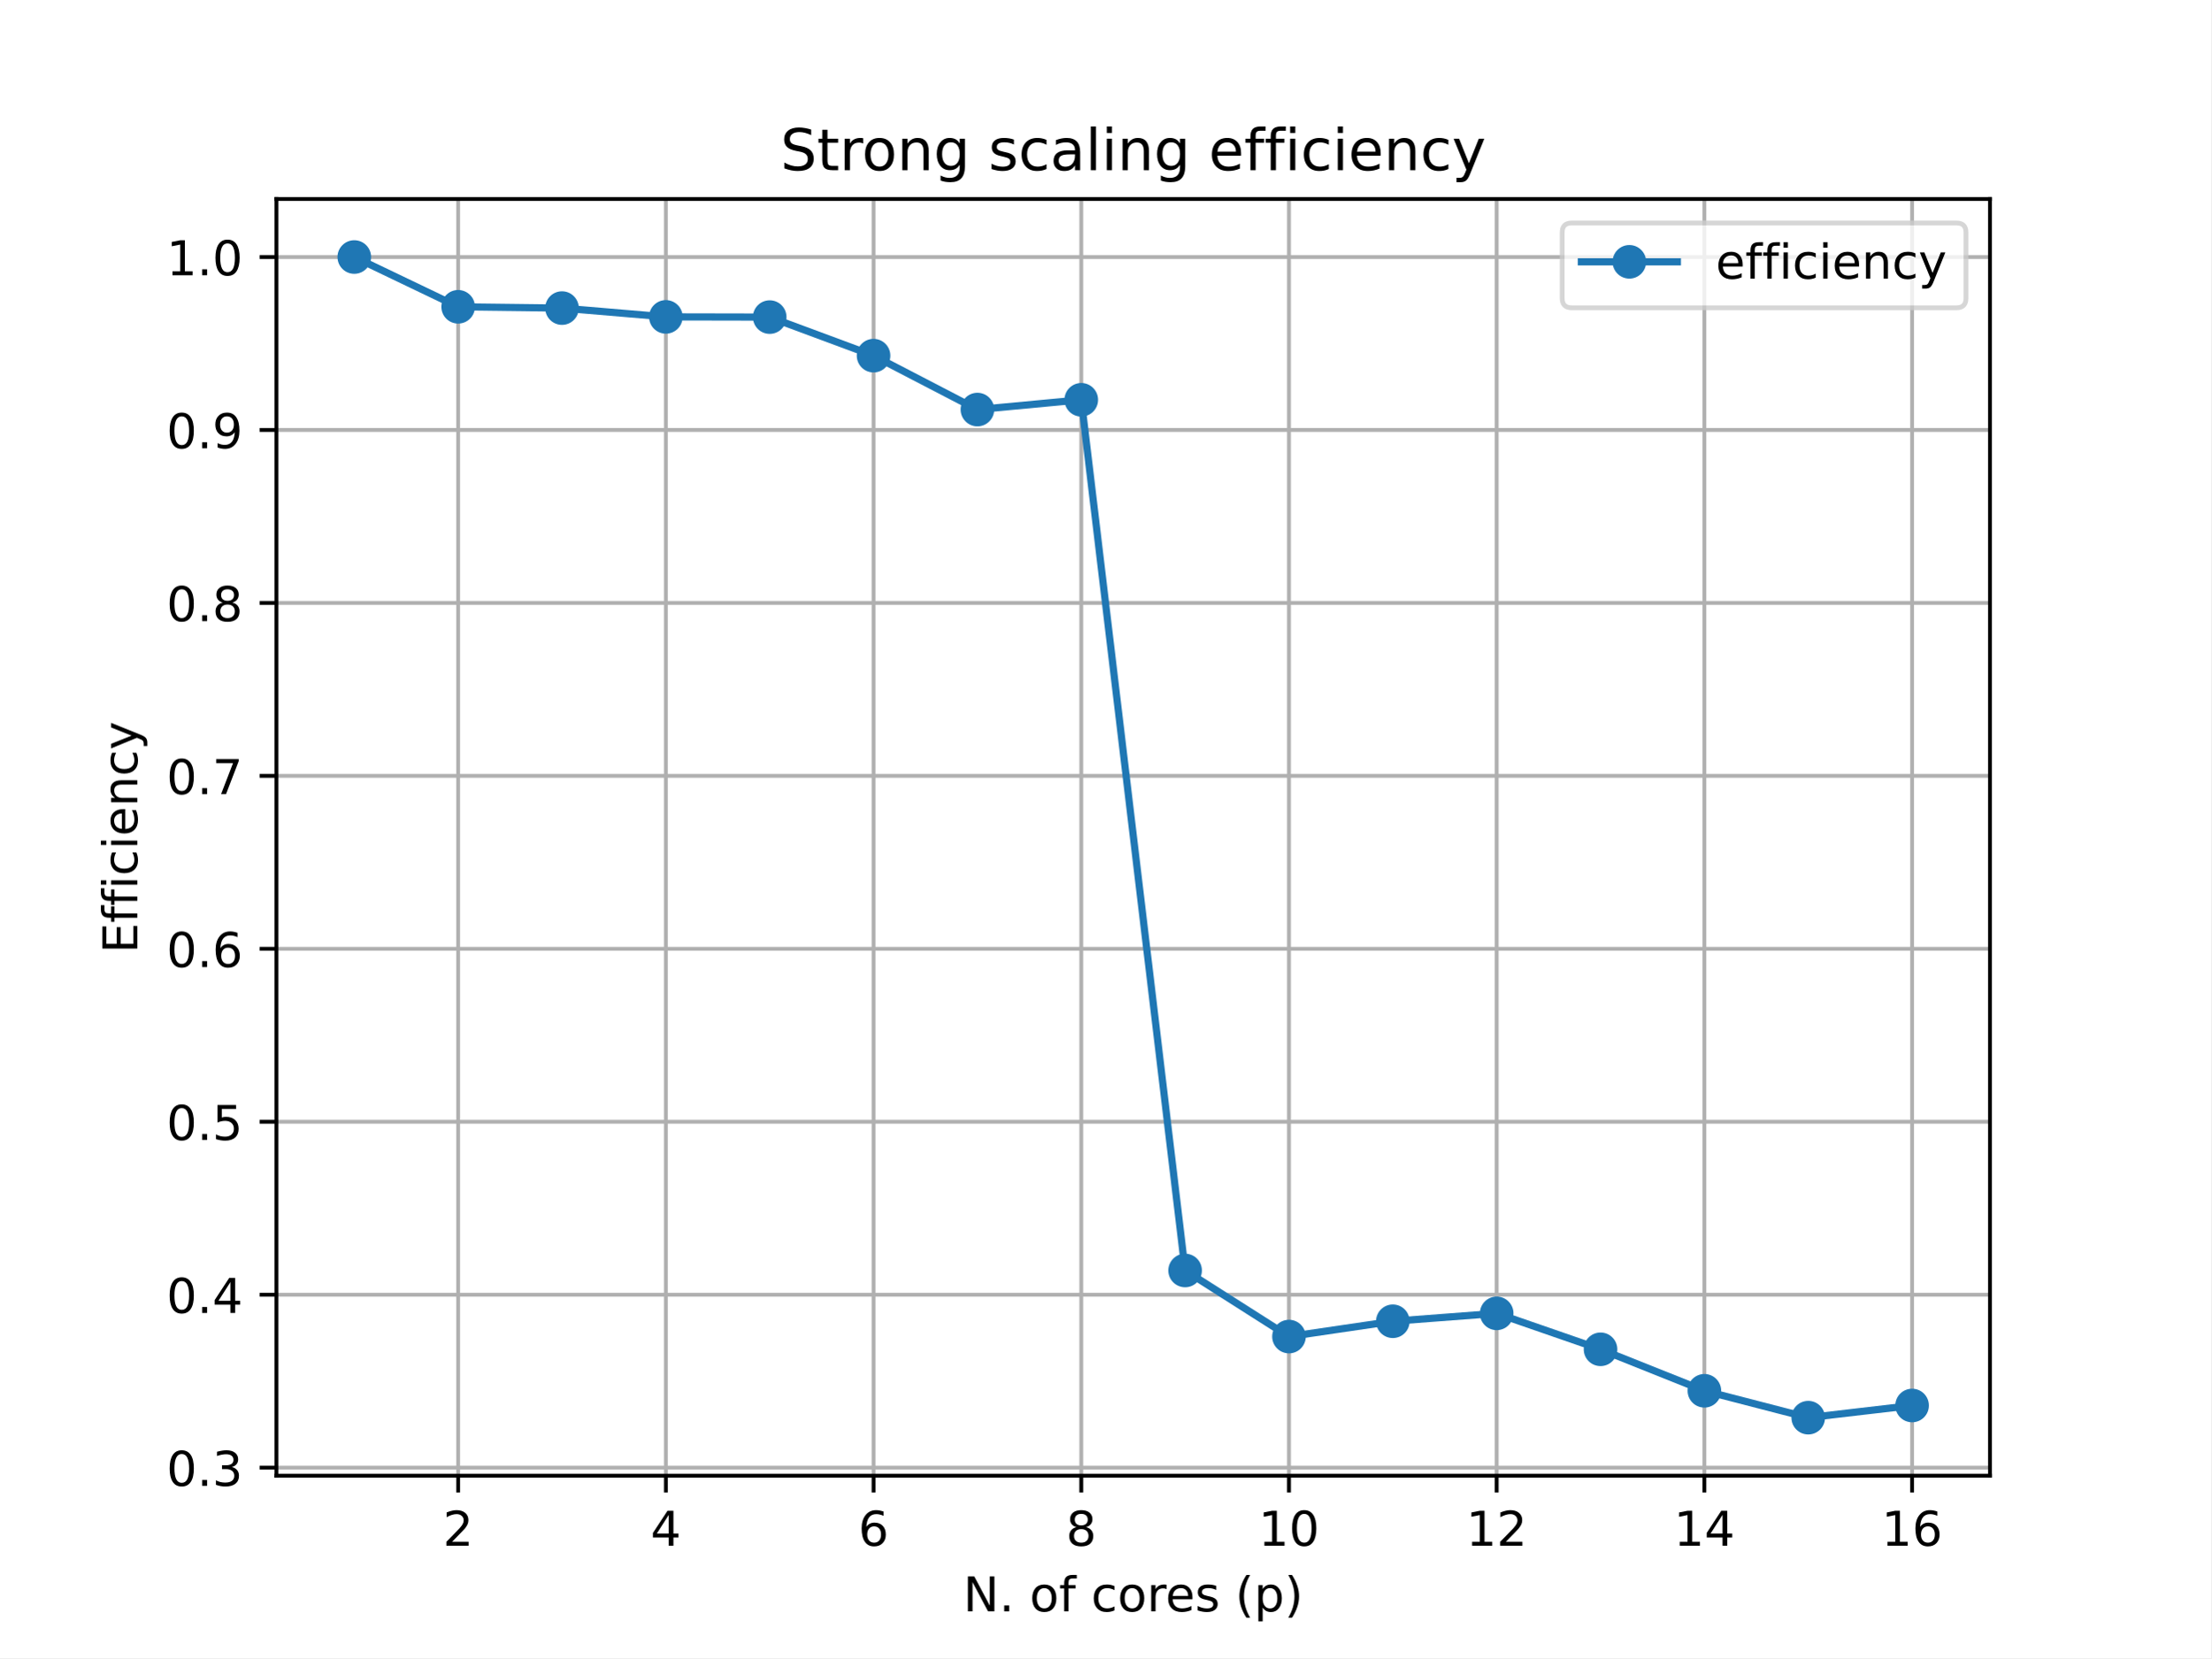
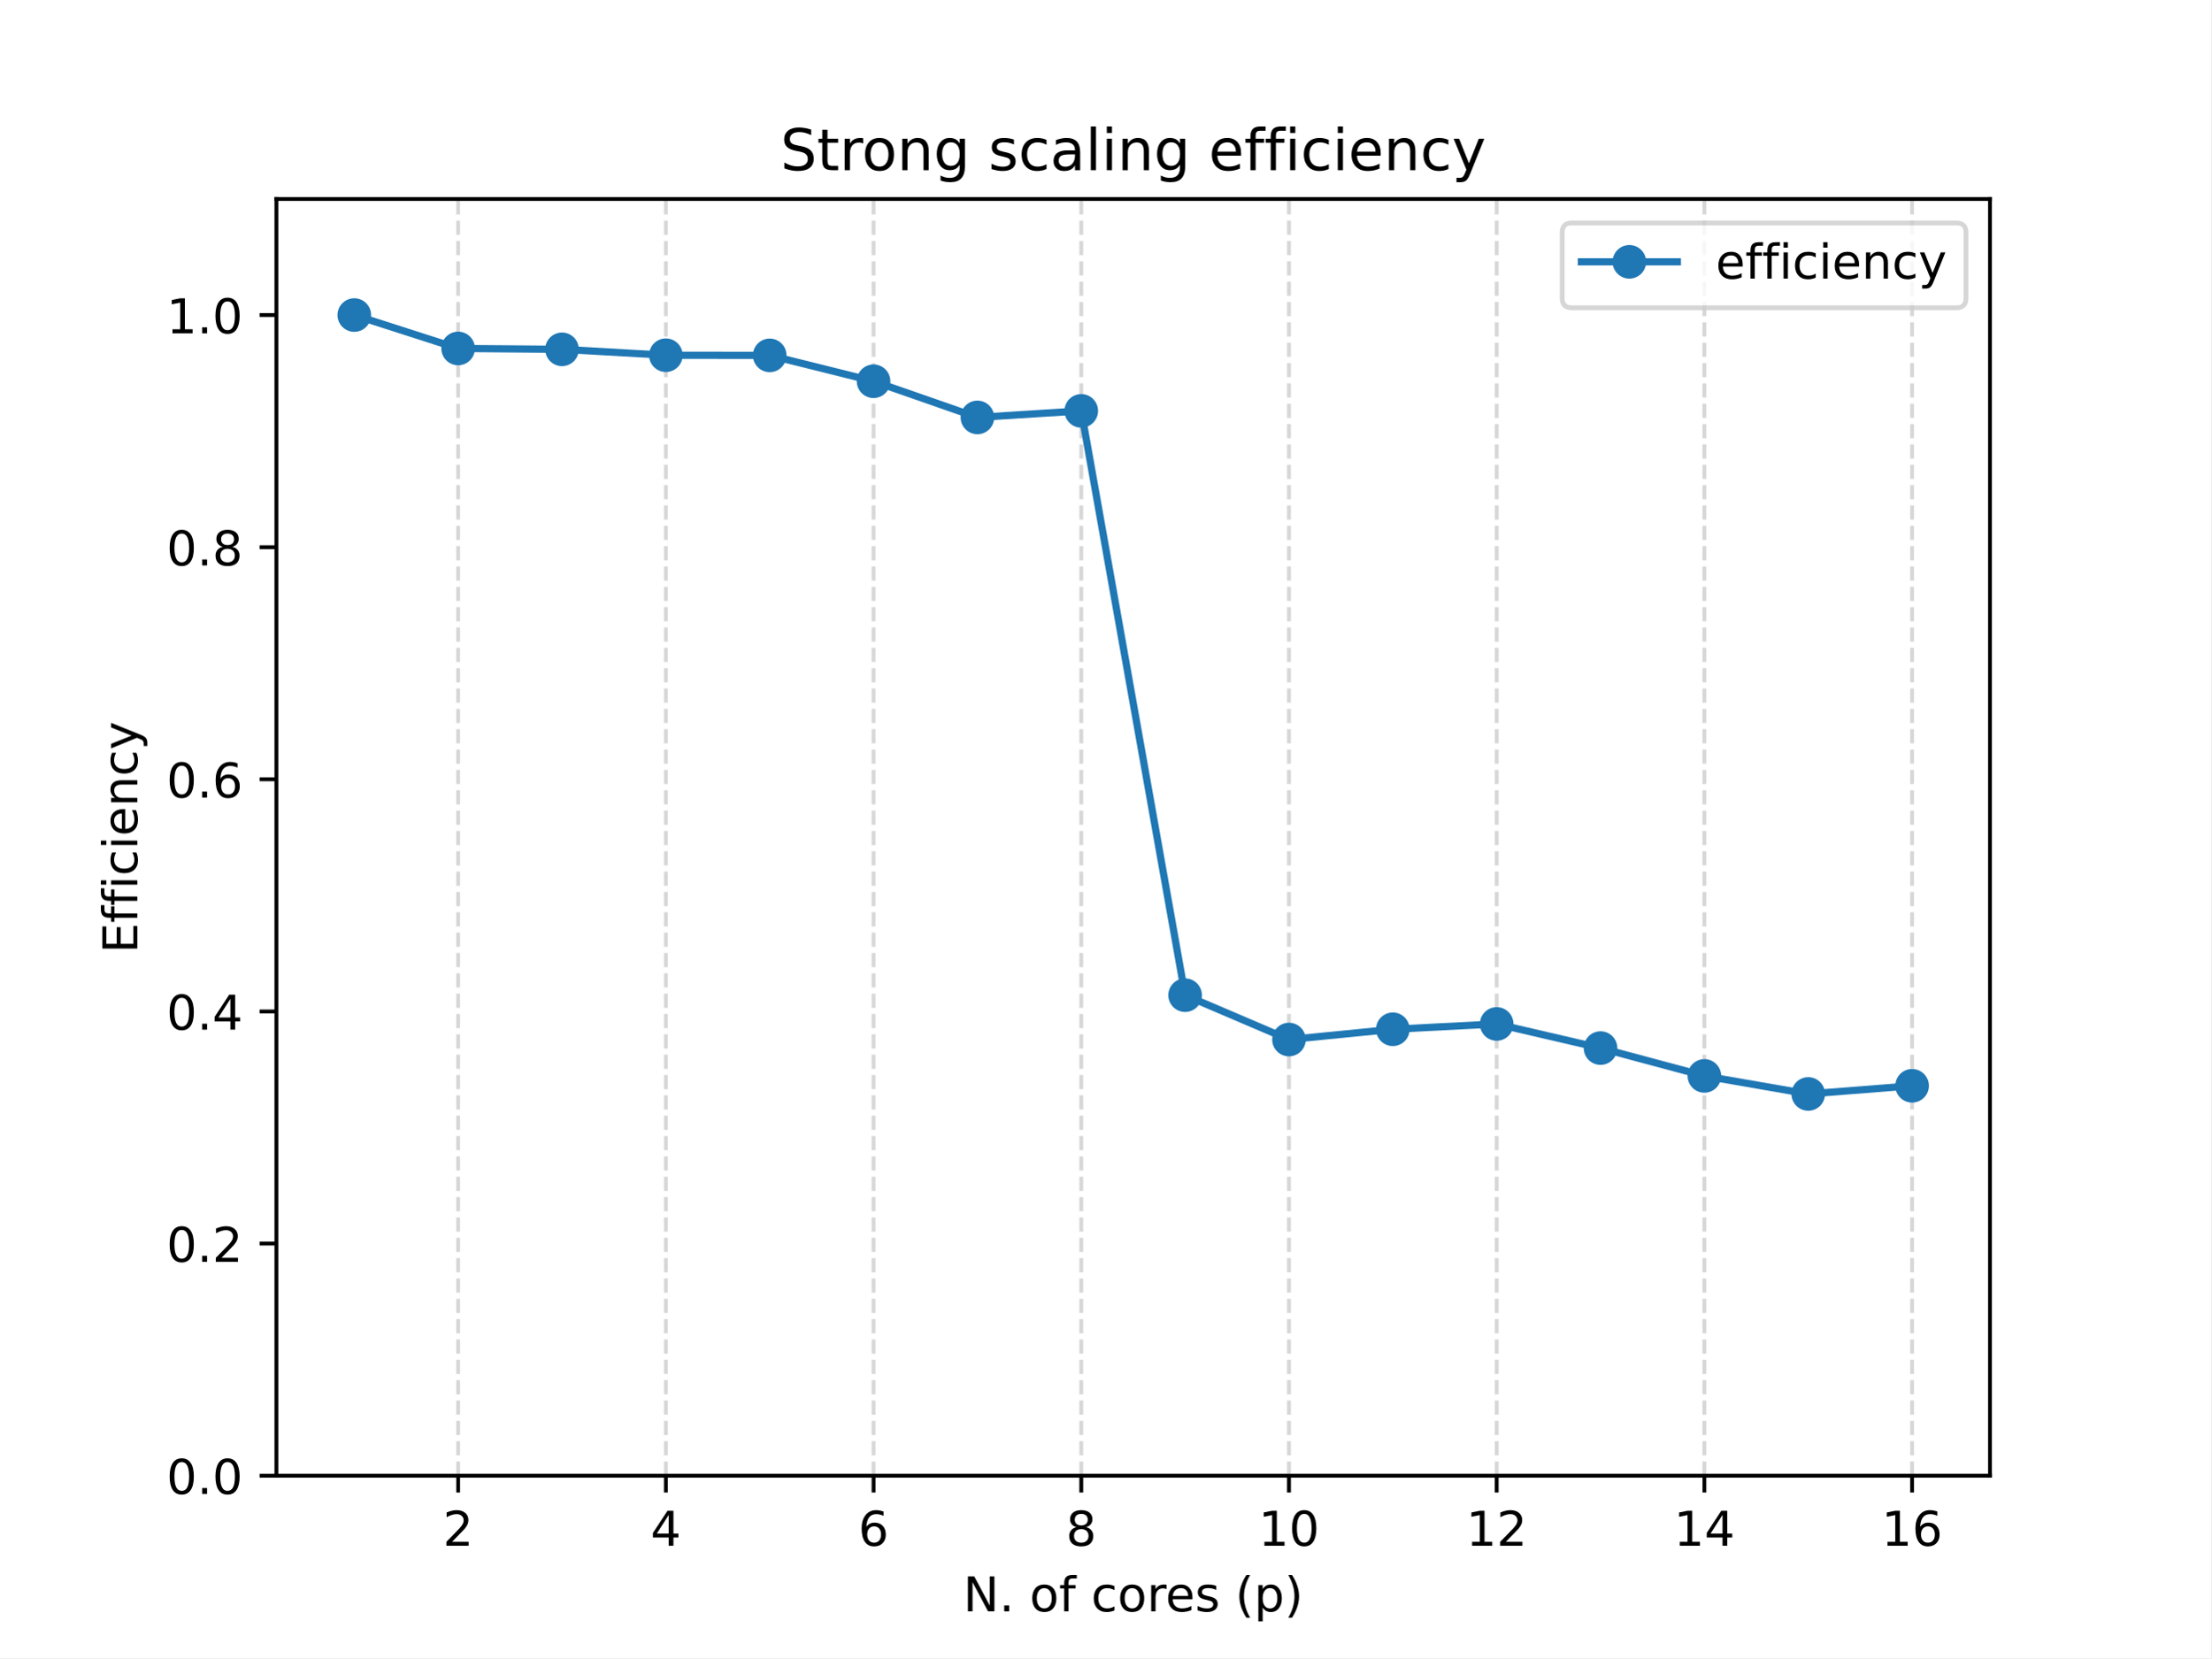
<svg xmlns="http://www.w3.org/2000/svg" xmlns:xlink="http://www.w3.org/1999/xlink" width="460.8pt" height="345.6pt" viewBox="0 0 460.8 345.6" version="1.1">
  <defs>
    <style type="text/css">*{stroke-linejoin: round; stroke-linecap: butt}</style>
  </defs>
  <g id="figure_1">
    <g id="patch_1">
      <path d="M 0 345.6  L 460.8 345.6  L 460.8 0  L 0 0  z " style="fill: #ffffff" />
    </g>
    <g id="axes_1">
      <g id="patch_2">
        <path d="M 57.6 307.584  L 414.72 307.584  L 414.72 41.472  L 57.6 41.472  z " style="fill: #ffffff" />
      </g>
      <g id="matplotlib.axis_1">
        <g id="xtick_1">
          <g id="line2d_1">
-             <path d="M 95.476 307.584  L 95.476 41.472  " clip-path="url(#p8d8eb7acbd)" style="fill: none; stroke: #b0b0b0; stroke-width: 0.8; stroke-linecap: square" />
+             <path d="M 95.476 307.584  L 95.476 41.472  " clip-path="url(#p1c15b5b2d0)" style="fill: none; stroke-dasharray: 2.96,1.28; stroke-dashoffset: 0; stroke: #b0b0b0; stroke-opacity: 0.5; stroke-width: 0.8" />
          </g>
          <g id="line2d_2">
            <defs>
-               <path id="m25abd7f8c9" d="M 0 0  L 0 3.5  " style="stroke: #000000; stroke-width: 0.8" />
+               <path id="mc58ec217d7" d="M 0 0  L 0 3.5  " style="stroke: #000000; stroke-width: 0.8" />
            </defs>
            <g>
-               <use xlink:href="#m25abd7f8c9" x="95.476" y="307.584" style="stroke: #000000; stroke-width: 0.8" />
+               <use xlink:href="#mc58ec217d7" x="95.476" y="307.584" style="stroke: #000000; stroke-width: 0.8" />
            </g>
          </g>
          <g id="text_1">
            <g transform="translate(92.29511 322.1824) scale(0.1 -0.1)">
              <defs>
                <path id="DejaVuSans-32" d="M 1228 531  L 3431 531  L 3431 0  L 469 0  L 469 531  Q 828 903 1448 1529  Q 2069 2156 2228 2338  Q 2531 2678 2651 2914  Q 2772 3150 2772 3378  Q 2772 3750 2511 3984  Q 2250 4219 1831 4219  Q 1534 4219 1204 4116  Q 875 4013 500 3803  L 500 4441  Q 881 4594 1212 4672  Q 1544 4750 1819 4750  Q 2544 4750 2975 4387  Q 3406 4025 3406 3419  Q 3406 3131 3298 2873  Q 3191 2616 2906 2266  Q 2828 2175 2409 1742  Q 1991 1309 1228 531  z " transform="scale(0.015625)" />
              </defs>
              <use xlink:href="#DejaVuSans-32" />
            </g>
          </g>
        </g>
        <g id="xtick_2">
          <g id="line2d_3">
-             <path d="M 138.764 307.584  L 138.764 41.472  " clip-path="url(#p8d8eb7acbd)" style="fill: none; stroke: #b0b0b0; stroke-width: 0.8; stroke-linecap: square" />
+             <path d="M 138.764 307.584  L 138.764 41.472  " clip-path="url(#p1c15b5b2d0)" style="fill: none; stroke-dasharray: 2.96,1.28; stroke-dashoffset: 0; stroke: #b0b0b0; stroke-opacity: 0.5; stroke-width: 0.8" />
          </g>
          <g id="line2d_4">
            <g>
-               <use xlink:href="#m25abd7f8c9" x="138.764" y="307.584" style="stroke: #000000; stroke-width: 0.8" />
+               <use xlink:href="#mc58ec217d7" x="138.764" y="307.584" style="stroke: #000000; stroke-width: 0.8" />
            </g>
          </g>
          <g id="text_2">
            <g transform="translate(135.5824 322.1824) scale(0.1 -0.1)">
              <defs>
                <path id="DejaVuSans-34" d="M 2419 4116  L 825 1625  L 2419 1625  L 2419 4116  z M 2253 4666  L 3047 4666  L 3047 1625  L 3713 1625  L 3713 1100  L 3047 1100  L 3047 0  L 2419 0  L 2419 1100  L 313 1100  L 313 1709  L 2253 4666  z " transform="scale(0.015625)" />
              </defs>
              <use xlink:href="#DejaVuSans-34" />
            </g>
          </g>
        </g>
        <g id="xtick_3">
          <g id="line2d_5">
-             <path d="M 182.051 307.584  L 182.051 41.472  " clip-path="url(#p8d8eb7acbd)" style="fill: none; stroke: #b0b0b0; stroke-width: 0.8; stroke-linecap: square" />
+             <path d="M 182.051 307.584  L 182.051 41.472  " clip-path="url(#p1c15b5b2d0)" style="fill: none; stroke-dasharray: 2.96,1.28; stroke-dashoffset: 0; stroke: #b0b0b0; stroke-opacity: 0.5; stroke-width: 0.8" />
          </g>
          <g id="line2d_6">
            <g>
-               <use xlink:href="#m25abd7f8c9" x="182.051" y="307.584" style="stroke: #000000; stroke-width: 0.8" />
+               <use xlink:href="#mc58ec217d7" x="182.051" y="307.584" style="stroke: #000000; stroke-width: 0.8" />
            </g>
          </g>
          <g id="text_3">
            <g transform="translate(178.8697 322.1824) scale(0.1 -0.1)">
              <defs>
                <path id="DejaVuSans-36" d="M 2113 2584  Q 1688 2584 1439 2293  Q 1191 2003 1191 1497  Q 1191 994 1439 701  Q 1688 409 2113 409  Q 2538 409 2786 701  Q 3034 994 3034 1497  Q 3034 2003 2786 2293  Q 2538 2584 2113 2584  z M 3366 4563  L 3366 3988  Q 3128 4100 2886 4159  Q 2644 4219 2406 4219  Q 1781 4219 1451 3797  Q 1122 3375 1075 2522  Q 1259 2794 1537 2939  Q 1816 3084 2150 3084  Q 2853 3084 3261 2657  Q 3669 2231 3669 1497  Q 3669 778 3244 343  Q 2819 -91 2113 -91  Q 1303 -91 875 529  Q 447 1150 447 2328  Q 447 3434 972 4092  Q 1497 4750 2381 4750  Q 2619 4750 2861 4703  Q 3103 4656 3366 4563  z " transform="scale(0.015625)" />
              </defs>
              <use xlink:href="#DejaVuSans-36" />
            </g>
          </g>
        </g>
        <g id="xtick_4">
          <g id="line2d_7">
-             <path d="M 225.338 307.584  L 225.338 41.472  " clip-path="url(#p8d8eb7acbd)" style="fill: none; stroke: #b0b0b0; stroke-width: 0.8; stroke-linecap: square" />
+             <path d="M 225.338 307.584  L 225.338 41.472  " clip-path="url(#p1c15b5b2d0)" style="fill: none; stroke-dasharray: 2.96,1.28; stroke-dashoffset: 0; stroke: #b0b0b0; stroke-opacity: 0.5; stroke-width: 0.8" />
          </g>
          <g id="line2d_8">
            <g>
-               <use xlink:href="#m25abd7f8c9" x="225.338" y="307.584" style="stroke: #000000; stroke-width: 0.8" />
+               <use xlink:href="#mc58ec217d7" x="225.338" y="307.584" style="stroke: #000000; stroke-width: 0.8" />
            </g>
          </g>
          <g id="text_4">
            <g transform="translate(222.1569 322.1824) scale(0.1 -0.1)">
              <defs>
                <path id="DejaVuSans-38" d="M 2034 2216  Q 1584 2216 1326 1975  Q 1069 1734 1069 1313  Q 1069 891 1326 650  Q 1584 409 2034 409  Q 2484 409 2743 651  Q 3003 894 3003 1313  Q 3003 1734 2745 1975  Q 2488 2216 2034 2216  z M 1403 2484  Q 997 2584 770 2862  Q 544 3141 544 3541  Q 544 4100 942 4425  Q 1341 4750 2034 4750  Q 2731 4750 3128 4425  Q 3525 4100 3525 3541  Q 3525 3141 3298 2862  Q 3072 2584 2669 2484  Q 3125 2378 3379 2068  Q 3634 1759 3634 1313  Q 3634 634 3220 271  Q 2806 -91 2034 -91  Q 1263 -91 848 271  Q 434 634 434 1313  Q 434 1759 690 2068  Q 947 2378 1403 2484  z M 1172 3481  Q 1172 3119 1398 2916  Q 1625 2713 2034 2713  Q 2441 2713 2670 2916  Q 2900 3119 2900 3481  Q 2900 3844 2670 4047  Q 2441 4250 2034 4250  Q 1625 4250 1398 4047  Q 1172 3844 1172 3481  z " transform="scale(0.015625)" />
              </defs>
              <use xlink:href="#DejaVuSans-38" />
            </g>
          </g>
        </g>
        <g id="xtick_5">
          <g id="line2d_9">
-             <path d="M 268.625 307.584  L 268.625 41.472  " clip-path="url(#p8d8eb7acbd)" style="fill: none; stroke: #b0b0b0; stroke-width: 0.8; stroke-linecap: square" />
+             <path d="M 268.625 307.584  L 268.625 41.472  " clip-path="url(#p1c15b5b2d0)" style="fill: none; stroke-dasharray: 2.96,1.28; stroke-dashoffset: 0; stroke: #b0b0b0; stroke-opacity: 0.5; stroke-width: 0.8" />
          </g>
          <g id="line2d_10">
            <g>
-               <use xlink:href="#m25abd7f8c9" x="268.625" y="307.584" style="stroke: #000000; stroke-width: 0.8" />
+               <use xlink:href="#mc58ec217d7" x="268.625" y="307.584" style="stroke: #000000; stroke-width: 0.8" />
            </g>
          </g>
          <g id="text_5">
            <g transform="translate(262.263 322.1824) scale(0.1 -0.1)">
              <defs>
                <path id="DejaVuSans-31" d="M 794 531  L 1825 531  L 1825 4091  L 703 3866  L 703 4441  L 1819 4666  L 2450 4666  L 2450 531  L 3481 531  L 3481 0  L 794 0  L 794 531  z " transform="scale(0.015625)" />
                <path id="DejaVuSans-30" d="M 2034 4250  Q 1547 4250 1301 3770  Q 1056 3291 1056 2328  Q 1056 1369 1301 889  Q 1547 409 2034 409  Q 2525 409 2770 889  Q 3016 1369 3016 2328  Q 3016 3291 2770 3770  Q 2525 4250 2034 4250  z M 2034 4750  Q 2819 4750 3233 4129  Q 3647 3509 3647 2328  Q 3647 1150 3233 529  Q 2819 -91 2034 -91  Q 1250 -91 836 529  Q 422 1150 422 2328  Q 422 3509 836 4129  Q 1250 4750 2034 4750  z " transform="scale(0.015625)" />
              </defs>
              <use xlink:href="#DejaVuSans-31" />
              <use xlink:href="#DejaVuSans-30" x="63.623" />
            </g>
          </g>
        </g>
        <g id="xtick_6">
          <g id="line2d_11">
-             <path d="M 311.913 307.584  L 311.913 41.472  " clip-path="url(#p8d8eb7acbd)" style="fill: none; stroke: #b0b0b0; stroke-width: 0.8; stroke-linecap: square" />
+             <path d="M 311.913 307.584  L 311.913 41.472  " clip-path="url(#p1c15b5b2d0)" style="fill: none; stroke-dasharray: 2.96,1.28; stroke-dashoffset: 0; stroke: #b0b0b0; stroke-opacity: 0.5; stroke-width: 0.8" />
          </g>
          <g id="line2d_12">
            <g>
-               <use xlink:href="#m25abd7f8c9" x="311.913" y="307.584" style="stroke: #000000; stroke-width: 0.8" />
+               <use xlink:href="#mc58ec217d7" x="311.913" y="307.584" style="stroke: #000000; stroke-width: 0.8" />
            </g>
          </g>
          <g id="text_6">
            <g transform="translate(305.5502 322.1824) scale(0.1 -0.1)">
              <use xlink:href="#DejaVuSans-31" />
              <use xlink:href="#DejaVuSans-32" x="63.623" />
            </g>
          </g>
        </g>
        <g id="xtick_7">
          <g id="line2d_13">
-             <path d="M 355.2 307.584  L 355.2 41.472  " clip-path="url(#p8d8eb7acbd)" style="fill: none; stroke: #b0b0b0; stroke-width: 0.8; stroke-linecap: square" />
+             <path d="M 355.2 307.584  L 355.2 41.472  " clip-path="url(#p1c15b5b2d0)" style="fill: none; stroke-dasharray: 2.96,1.28; stroke-dashoffset: 0; stroke: #b0b0b0; stroke-opacity: 0.5; stroke-width: 0.8" />
          </g>
          <g id="line2d_14">
            <g>
-               <use xlink:href="#m25abd7f8c9" x="355.2" y="307.584" style="stroke: #000000; stroke-width: 0.8" />
+               <use xlink:href="#mc58ec217d7" x="355.2" y="307.584" style="stroke: #000000; stroke-width: 0.8" />
            </g>
          </g>
          <g id="text_7">
            <g transform="translate(348.8375 322.1824) scale(0.1 -0.1)">
              <use xlink:href="#DejaVuSans-31" />
              <use xlink:href="#DejaVuSans-34" x="63.623" />
            </g>
          </g>
        </g>
        <g id="xtick_8">
          <g id="line2d_15">
-             <path d="M 398.487 307.584  L 398.487 41.472  " clip-path="url(#p8d8eb7acbd)" style="fill: none; stroke: #b0b0b0; stroke-width: 0.8; stroke-linecap: square" />
+             <path d="M 398.487 307.584  L 398.487 41.472  " clip-path="url(#p1c15b5b2d0)" style="fill: none; stroke-dasharray: 2.96,1.28; stroke-dashoffset: 0; stroke: #b0b0b0; stroke-opacity: 0.5; stroke-width: 0.8" />
          </g>
          <g id="line2d_16">
            <g>
-               <use xlink:href="#m25abd7f8c9" x="398.487" y="307.584" style="stroke: #000000; stroke-width: 0.8" />
+               <use xlink:href="#mc58ec217d7" x="398.487" y="307.584" style="stroke: #000000; stroke-width: 0.8" />
            </g>
          </g>
          <g id="text_8">
            <g transform="translate(392.1248 322.1824) scale(0.1 -0.1)">
              <use xlink:href="#DejaVuSans-31" />
              <use xlink:href="#DejaVuSans-36" x="63.623" />
            </g>
          </g>
        </g>
        <g id="text_9">
          <g transform="translate(200.735 335.8606) scale(0.1 -0.1)">
            <defs>
              <path id="DejaVuSans-4e" d="M 628 4666  L 1478 4666  L 3547 763  L 3547 4666  L 4159 4666  L 4159 0  L 3309 0  L 1241 3903  L 1241 0  L 628 0  L 628 4666  z " transform="scale(0.015625)" />
              <path id="DejaVuSans-2e" d="M 684 794  L 1344 794  L 1344 0  L 684 0  L 684 794  z " transform="scale(0.015625)" />
              <path id="DejaVuSans-20" transform="scale(0.015625)" />
              <path id="DejaVuSans-6f" d="M 1959 3097  Q 1497 3097 1228 2736  Q 959 2375 959 1747  Q 959 1119 1226 758  Q 1494 397 1959 397  Q 2419 397 2687 759  Q 2956 1122 2956 1747  Q 2956 2369 2687 2733  Q 2419 3097 1959 3097  z M 1959 3584  Q 2709 3584 3137 3096  Q 3566 2609 3566 1747  Q 3566 888 3137 398  Q 2709 -91 1959 -91  Q 1206 -91 779 398  Q 353 888 353 1747  Q 353 2609 779 3096  Q 1206 3584 1959 3584  z " transform="scale(0.015625)" />
              <path id="DejaVuSans-66" d="M 2375 4863  L 2375 4384  L 1825 4384  Q 1516 4384 1395 4259  Q 1275 4134 1275 3809  L 1275 3500  L 2222 3500  L 2222 3053  L 1275 3053  L 1275 0  L 697 0  L 697 3053  L 147 3053  L 147 3500  L 697 3500  L 697 3744  Q 697 4328 969 4595  Q 1241 4863 1831 4863  L 2375 4863  z " transform="scale(0.015625)" />
              <path id="DejaVuSans-63" d="M 3122 3366  L 3122 2828  Q 2878 2963 2633 3030  Q 2388 3097 2138 3097  Q 1578 3097 1268 2742  Q 959 2388 959 1747  Q 959 1106 1268 751  Q 1578 397 2138 397  Q 2388 397 2633 464  Q 2878 531 3122 666  L 3122 134  Q 2881 22 2623 -34  Q 2366 -91 2075 -91  Q 1284 -91 818 406  Q 353 903 353 1747  Q 353 2603 823 3093  Q 1294 3584 2113 3584  Q 2378 3584 2631 3529  Q 2884 3475 3122 3366  z " transform="scale(0.015625)" />
              <path id="DejaVuSans-72" d="M 2631 2963  Q 2534 3019 2420 3045  Q 2306 3072 2169 3072  Q 1681 3072 1420 2755  Q 1159 2438 1159 1844  L 1159 0  L 581 0  L 581 3500  L 1159 3500  L 1159 2956  Q 1341 3275 1631 3429  Q 1922 3584 2338 3584  Q 2397 3584 2469 3576  Q 2541 3569 2628 3553  L 2631 2963  z " transform="scale(0.015625)" />
              <path id="DejaVuSans-65" d="M 3597 1894  L 3597 1613  L 953 1613  Q 991 1019 1311 708  Q 1631 397 2203 397  Q 2534 397 2845 478  Q 3156 559 3463 722  L 3463 178  Q 3153 47 2828 -22  Q 2503 -91 2169 -91  Q 1331 -91 842 396  Q 353 884 353 1716  Q 353 2575 817 3079  Q 1281 3584 2069 3584  Q 2775 3584 3186 3129  Q 3597 2675 3597 1894  z M 3022 2063  Q 3016 2534 2758 2815  Q 2500 3097 2075 3097  Q 1594 3097 1305 2825  Q 1016 2553 972 2059  L 3022 2063  z " transform="scale(0.015625)" />
              <path id="DejaVuSans-73" d="M 2834 3397  L 2834 2853  Q 2591 2978 2328 3040  Q 2066 3103 1784 3103  Q 1356 3103 1142 2972  Q 928 2841 928 2578  Q 928 2378 1081 2264  Q 1234 2150 1697 2047  L 1894 2003  Q 2506 1872 2764 1633  Q 3022 1394 3022 966  Q 3022 478 2636 193  Q 2250 -91 1575 -91  Q 1294 -91 989 -36  Q 684 19 347 128  L 347 722  Q 666 556 975 473  Q 1284 391 1588 391  Q 1994 391 2212 530  Q 2431 669 2431 922  Q 2431 1156 2273 1281  Q 2116 1406 1581 1522  L 1381 1569  Q 847 1681 609 1914  Q 372 2147 372 2553  Q 372 3047 722 3315  Q 1072 3584 1716 3584  Q 2034 3584 2315 3537  Q 2597 3491 2834 3397  z " transform="scale(0.015625)" />
              <path id="DejaVuSans-28" d="M 1984 4856  Q 1566 4138 1362 3434  Q 1159 2731 1159 2009  Q 1159 1288 1364 580  Q 1569 -128 1984 -844  L 1484 -844  Q 1016 -109 783 600  Q 550 1309 550 2009  Q 550 2706 781 3412  Q 1013 4119 1484 4856  L 1984 4856  z " transform="scale(0.015625)" />
              <path id="DejaVuSans-70" d="M 1159 525  L 1159 -1331  L 581 -1331  L 581 3500  L 1159 3500  L 1159 2969  Q 1341 3281 1617 3432  Q 1894 3584 2278 3584  Q 2916 3584 3314 3078  Q 3713 2572 3713 1747  Q 3713 922 3314 415  Q 2916 -91 2278 -91  Q 1894 -91 1617 61  Q 1341 213 1159 525  z M 3116 1747  Q 3116 2381 2855 2742  Q 2594 3103 2138 3103  Q 1681 3103 1420 2742  Q 1159 2381 1159 1747  Q 1159 1113 1420 752  Q 1681 391 2138 391  Q 2594 391 2855 752  Q 3116 1113 3116 1747  z " transform="scale(0.015625)" />
              <path id="DejaVuSans-29" d="M 513 4856  L 1013 4856  Q 1481 4119 1714 3412  Q 1947 2706 1947 2009  Q 1947 1309 1714 600  Q 1481 -109 1013 -844  L 513 -844  Q 928 -128 1133 580  Q 1338 1288 1338 2009  Q 1338 2731 1133 3434  Q 928 4138 513 4856  z " transform="scale(0.015625)" />
            </defs>
            <use xlink:href="#DejaVuSans-4e" />
            <use xlink:href="#DejaVuSans-2e" x="74.805" />
            <use xlink:href="#DejaVuSans-20" x="106.592" />
            <use xlink:href="#DejaVuSans-6f" x="138.379" />
            <use xlink:href="#DejaVuSans-66" x="199.561" />
            <use xlink:href="#DejaVuSans-20" x="234.766" />
            <use xlink:href="#DejaVuSans-63" x="266.553" />
            <use xlink:href="#DejaVuSans-6f" x="321.533" />
            <use xlink:href="#DejaVuSans-72" x="382.715" />
            <use xlink:href="#DejaVuSans-65" x="421.578" />
            <use xlink:href="#DejaVuSans-73" x="483.102" />
            <use xlink:href="#DejaVuSans-20" x="535.201" />
            <use xlink:href="#DejaVuSans-28" x="566.988" />
            <use xlink:href="#DejaVuSans-70" x="606.002" />
            <use xlink:href="#DejaVuSans-29" x="669.479" />
          </g>
        </g>
      </g>
      <g id="matplotlib.axis_2">
        <g id="ytick_1">
          <g id="line2d_17">
-             <path d="M 57.6 305.907  L 414.72 305.907  " clip-path="url(#p8d8eb7acbd)" style="fill: none; stroke: #b0b0b0; stroke-width: 0.8; stroke-linecap: square" />
-           </g>
+             <defs>
+               <path id="m8067378bac" d="M 0 0  L -3.5 0  " style="stroke: #000000; stroke-width: 0.8" />
+             </defs>
+             <g>
+               <use xlink:href="#m8067378bac" x="57.6" y="307.584" style="stroke: #000000; stroke-width: 0.8" />
+             </g>
+           </g>
+           <g id="text_10">
+             <g transform="translate(34.69687 311.3832) scale(0.1 -0.1)">
+               <use xlink:href="#DejaVuSans-30" />
+               <use xlink:href="#DejaVuSans-2e" x="63.623" />
+               <use xlink:href="#DejaVuSans-30" x="95.41" />
+             </g>
+           </g>
+         </g>
+         <g id="ytick_2">
          <g id="line2d_18">
-             <defs>
-               <path id="mcce2c5eefc" d="M 0 0  L -3.5 0  " style="stroke: #000000; stroke-width: 0.8" />
-             </defs>
-             <g>
-               <use xlink:href="#mcce2c5eefc" x="57.6" y="305.907" style="stroke: #000000; stroke-width: 0.8" />
-             </g>
-           </g>
-           <g id="text_10">
-             <g transform="translate(34.69687 309.7061) scale(0.1 -0.1)">
-               <defs>
-                 <path id="DejaVuSans-33" d="M 2597 2516  Q 3050 2419 3304 2112  Q 3559 1806 3559 1356  Q 3559 666 3084 287  Q 2609 -91 1734 -91  Q 1441 -91 1130 -33  Q 819 25 488 141  L 488 750  Q 750 597 1062 519  Q 1375 441 1716 441  Q 2309 441 2620 675  Q 2931 909 2931 1356  Q 2931 1769 2642 2001  Q 2353 2234 1838 2234  L 1294 2234  L 1294 2753  L 1863 2753  Q 2328 2753 2575 2939  Q 2822 3125 2822 3475  Q 2822 3834 2567 4026  Q 2313 4219 1838 4219  Q 1578 4219 1281 4162  Q 984 4106 628 3988  L 628 4550  Q 988 4650 1302 4700  Q 1616 4750 1894 4750  Q 2613 4750 3031 4423  Q 3450 4097 3450 3541  Q 3450 3153 3228 2886  Q 3006 2619 2597 2516  z " transform="scale(0.015625)" />
-               </defs>
+             <g>
+               <use xlink:href="#m8067378bac" x="57.6" y="259.2" style="stroke: #000000; stroke-width: 0.8" />
+             </g>
+           </g>
+           <g id="text_11">
+             <g transform="translate(34.69687 262.9992) scale(0.1 -0.1)">
              <use xlink:href="#DejaVuSans-30" />
              <use xlink:href="#DejaVuSans-2e" x="63.623" />
-               <use xlink:href="#DejaVuSans-33" x="95.41" />
-             </g>
-           </g>
-         </g>
-         <g id="ytick_2">
+               <use xlink:href="#DejaVuSans-32" x="95.41" />
+             </g>
+           </g>
+         </g>
+         <g id="ytick_3">
          <g id="line2d_19">
-             <path d="M 57.6 269.859  L 414.72 269.859  " clip-path="url(#p8d8eb7acbd)" style="fill: none; stroke: #b0b0b0; stroke-width: 0.8; stroke-linecap: square" />
-           </g>
+             <g>
+               <use xlink:href="#m8067378bac" x="57.6" y="210.816" style="stroke: #000000; stroke-width: 0.8" />
+             </g>
+           </g>
+           <g id="text_12">
+             <g transform="translate(34.69687 214.6152) scale(0.1 -0.1)">
+               <use xlink:href="#DejaVuSans-30" />
+               <use xlink:href="#DejaVuSans-2e" x="63.623" />
+               <use xlink:href="#DejaVuSans-34" x="95.41" />
+             </g>
+           </g>
+         </g>
+         <g id="ytick_4">
          <g id="line2d_20">
            <g>
-               <use xlink:href="#mcce2c5eefc" x="57.6" y="269.859" style="stroke: #000000; stroke-width: 0.8" />
-             </g>
-           </g>
-           <g id="text_11">
-             <g transform="translate(34.69687 273.6577) scale(0.1 -0.1)">
+               <use xlink:href="#m8067378bac" x="57.6" y="162.432" style="stroke: #000000; stroke-width: 0.8" />
+             </g>
+           </g>
+           <g id="text_13">
+             <g transform="translate(34.69687 166.2312) scale(0.1 -0.1)">
              <use xlink:href="#DejaVuSans-30" />
              <use xlink:href="#DejaVuSans-2e" x="63.623" />
-               <use xlink:href="#DejaVuSans-34" x="95.41" />
-             </g>
-           </g>
-         </g>
-         <g id="ytick_3">
+               <use xlink:href="#DejaVuSans-36" x="95.41" />
+             </g>
+           </g>
+         </g>
+         <g id="ytick_5">
          <g id="line2d_21">
-             <path d="M 57.6 233.81  L 414.72 233.81  " clip-path="url(#p8d8eb7acbd)" style="fill: none; stroke: #b0b0b0; stroke-width: 0.8; stroke-linecap: square" />
-           </g>
+             <g>
+               <use xlink:href="#m8067378bac" x="57.6" y="114.048" style="stroke: #000000; stroke-width: 0.8" />
+             </g>
+           </g>
+           <g id="text_14">
+             <g transform="translate(34.69687 117.8472) scale(0.1 -0.1)">
+               <use xlink:href="#DejaVuSans-30" />
+               <use xlink:href="#DejaVuSans-2e" x="63.623" />
+               <use xlink:href="#DejaVuSans-38" x="95.41" />
+             </g>
+           </g>
+         </g>
+         <g id="ytick_6">
          <g id="line2d_22">
            <g>
-               <use xlink:href="#mcce2c5eefc" x="57.6" y="233.81" style="stroke: #000000; stroke-width: 0.8" />
-             </g>
-           </g>
-           <g id="text_12">
-             <g transform="translate(34.69687 237.6093) scale(0.1 -0.1)">
-               <defs>
-                 <path id="DejaVuSans-35" d="M 691 4666  L 3169 4666  L 3169 4134  L 1269 4134  L 1269 2991  Q 1406 3038 1543 3061  Q 1681 3084 1819 3084  Q 2600 3084 3056 2656  Q 3513 2228 3513 1497  Q 3513 744 3044 326  Q 2575 -91 1722 -91  Q 1428 -91 1123 -41  Q 819 9 494 109  L 494 744  Q 775 591 1075 516  Q 1375 441 1709 441  Q 2250 441 2565 725  Q 2881 1009 2881 1497  Q 2881 1984 2565 2268  Q 2250 2553 1709 2553  Q 1456 2553 1204 2497  Q 953 2441 691 2322  L 691 4666  z " transform="scale(0.015625)" />
-               </defs>
-               <use xlink:href="#DejaVuSans-30" />
-               <use xlink:href="#DejaVuSans-2e" x="63.623" />
-               <use xlink:href="#DejaVuSans-35" x="95.41" />
-             </g>
-           </g>
-         </g>
-         <g id="ytick_4">
-           <g id="line2d_23">
-             <path d="M 57.6 197.762  L 414.72 197.762  " clip-path="url(#p8d8eb7acbd)" style="fill: none; stroke: #b0b0b0; stroke-width: 0.8; stroke-linecap: square" />
-           </g>
-           <g id="line2d_24">
-             <g>
-               <use xlink:href="#mcce2c5eefc" x="57.6" y="197.762" style="stroke: #000000; stroke-width: 0.8" />
-             </g>
-           </g>
-           <g id="text_13">
-             <g transform="translate(34.69687 201.5609) scale(0.1 -0.1)">
-               <use xlink:href="#DejaVuSans-30" />
-               <use xlink:href="#DejaVuSans-2e" x="63.623" />
-               <use xlink:href="#DejaVuSans-36" x="95.41" />
-             </g>
-           </g>
-         </g>
-         <g id="ytick_5">
-           <g id="line2d_25">
-             <path d="M 57.6 161.713  L 414.72 161.713  " clip-path="url(#p8d8eb7acbd)" style="fill: none; stroke: #b0b0b0; stroke-width: 0.8; stroke-linecap: square" />
-           </g>
-           <g id="line2d_26">
-             <g>
-               <use xlink:href="#mcce2c5eefc" x="57.6" y="161.713" style="stroke: #000000; stroke-width: 0.8" />
-             </g>
-           </g>
-           <g id="text_14">
-             <g transform="translate(34.69687 165.5125) scale(0.1 -0.1)">
-               <defs>
-                 <path id="DejaVuSans-37" d="M 525 4666  L 3525 4666  L 3525 4397  L 1831 0  L 1172 0  L 2766 4134  L 525 4134  L 525 4666  z " transform="scale(0.015625)" />
-               </defs>
-               <use xlink:href="#DejaVuSans-30" />
-               <use xlink:href="#DejaVuSans-2e" x="63.623" />
-               <use xlink:href="#DejaVuSans-37" x="95.41" />
-             </g>
-           </g>
-         </g>
-         <g id="ytick_6">
-           <g id="line2d_27">
-             <path d="M 57.6 125.665  L 414.72 125.665  " clip-path="url(#p8d8eb7acbd)" style="fill: none; stroke: #b0b0b0; stroke-width: 0.8; stroke-linecap: square" />
-           </g>
-           <g id="line2d_28">
-             <g>
-               <use xlink:href="#mcce2c5eefc" x="57.6" y="125.665" style="stroke: #000000; stroke-width: 0.8" />
+               <use xlink:href="#m8067378bac" x="57.6" y="65.664" style="stroke: #000000; stroke-width: 0.8" />
            </g>
          </g>
          <g id="text_15">
-             <g transform="translate(34.69687 129.4641) scale(0.1 -0.1)">
-               <use xlink:href="#DejaVuSans-30" />
-               <use xlink:href="#DejaVuSans-2e" x="63.623" />
-               <use xlink:href="#DejaVuSans-38" x="95.41" />
-             </g>
-           </g>
-         </g>
-         <g id="ytick_7">
-           <g id="line2d_29">
-             <path d="M 57.6 89.616  L 414.72 89.616  " clip-path="url(#p8d8eb7acbd)" style="fill: none; stroke: #b0b0b0; stroke-width: 0.8; stroke-linecap: square" />
-           </g>
-           <g id="line2d_30">
-             <g>
-               <use xlink:href="#mcce2c5eefc" x="57.6" y="89.616" style="stroke: #000000; stroke-width: 0.8" />
-             </g>
-           </g>
-           <g id="text_16">
-             <g transform="translate(34.69687 93.41564) scale(0.1 -0.1)">
-               <defs>
-                 <path id="DejaVuSans-39" d="M 703 97  L 703 672  Q 941 559 1184 500  Q 1428 441 1663 441  Q 2288 441 2617 861  Q 2947 1281 2994 2138  Q 2813 1869 2534 1725  Q 2256 1581 1919 1581  Q 1219 1581 811 2004  Q 403 2428 403 3163  Q 403 3881 828 4315  Q 1253 4750 1959 4750  Q 2769 4750 3195 4129  Q 3622 3509 3622 2328  Q 3622 1225 3098 567  Q 2575 -91 1691 -91  Q 1453 -91 1209 -44  Q 966 3 703 97  z M 1959 2075  Q 2384 2075 2632 2365  Q 2881 2656 2881 3163  Q 2881 3666 2632 3958  Q 2384 4250 1959 4250  Q 1534 4250 1286 3958  Q 1038 3666 1038 3163  Q 1038 2656 1286 2365  Q 1534 2075 1959 2075  z " transform="scale(0.015625)" />
-               </defs>
-               <use xlink:href="#DejaVuSans-30" />
-               <use xlink:href="#DejaVuSans-2e" x="63.623" />
-               <use xlink:href="#DejaVuSans-39" x="95.41" />
-             </g>
-           </g>
-         </g>
-         <g id="ytick_8">
-           <g id="line2d_31">
-             <path d="M 57.6 53.568  L 414.72 53.568  " clip-path="url(#p8d8eb7acbd)" style="fill: none; stroke: #b0b0b0; stroke-width: 0.8; stroke-linecap: square" />
-           </g>
-           <g id="line2d_32">
-             <g>
-               <use xlink:href="#mcce2c5eefc" x="57.6" y="53.568" style="stroke: #000000; stroke-width: 0.8" />
-             </g>
-           </g>
-           <g id="text_17">
-             <g transform="translate(34.69687 57.36722) scale(0.1 -0.1)">
+             <g transform="translate(34.69687 69.46322) scale(0.1 -0.1)">
              <use xlink:href="#DejaVuSans-31" />
              <use xlink:href="#DejaVuSans-2e" x="63.623" />
              <use xlink:href="#DejaVuSans-30" x="95.41" />
            </g>
          </g>
        </g>
-         <g id="text_18">
+         <g id="text_16">
          <g transform="translate(28.61719 198.6889) rotate(-90) scale(0.1 -0.1)">
            <defs>
              <path id="DejaVuSans-45" d="M 628 4666  L 3578 4666  L 3578 4134  L 1259 4134  L 1259 2753  L 3481 2753  L 3481 2222  L 1259 2222  L 1259 531  L 3634 531  L 3634 0  L 628 0  L 628 4666  z " transform="scale(0.015625)" />
              <path id="DejaVuSans-69" d="M 603 3500  L 1178 3500  L 1178 0  L 603 0  L 603 3500  z M 603 4863  L 1178 4863  L 1178 4134  L 603 4134  L 603 4863  z " transform="scale(0.015625)" />
              <path id="DejaVuSans-6e" d="M 3513 2113  L 3513 0  L 2938 0  L 2938 2094  Q 2938 2591 2744 2837  Q 2550 3084 2163 3084  Q 1697 3084 1428 2787  Q 1159 2491 1159 1978  L 1159 0  L 581 0  L 581 3500  L 1159 3500  L 1159 2956  Q 1366 3272 1645 3428  Q 1925 3584 2291 3584  Q 2894 3584 3203 3211  Q 3513 2838 3513 2113  z " transform="scale(0.015625)" />
              <path id="DejaVuSans-79" d="M 2059 -325  Q 1816 -950 1584 -1140  Q 1353 -1331 966 -1331  L 506 -1331  L 506 -850  L 844 -850  Q 1081 -850 1212 -737  Q 1344 -625 1503 -206  L 1606 56  L 191 3500  L 800 3500  L 1894 763  L 2988 3500  L 3597 3500  L 2059 -325  z " transform="scale(0.015625)" />
            </defs>
            <use xlink:href="#DejaVuSans-45" />
            <use xlink:href="#DejaVuSans-66" x="63.184" />
            <use xlink:href="#DejaVuSans-66" x="98.389" />
            <use xlink:href="#DejaVuSans-69" x="133.594" />
            <use xlink:href="#DejaVuSans-63" x="161.377" />
            <use xlink:href="#DejaVuSans-69" x="216.357" />
            <use xlink:href="#DejaVuSans-65" x="244.141" />
            <use xlink:href="#DejaVuSans-6e" x="305.664" />
            <use xlink:href="#DejaVuSans-63" x="369.043" />
            <use xlink:href="#DejaVuSans-79" x="424.023" />
          </g>
        </g>
      </g>
-       <g id="line2d_33">
-         <path d="M 73.833 53.568  L 95.476 63.943  L 117.12 64.212  L 138.764 66.046  L 160.407 66.09  L 182.051 74.126  L 203.695 85.361  L 225.338 83.328  L 246.982 264.809  L 268.625 278.582  L 290.269 275.392  L 311.913 273.744  L 333.556 281.239  L 355.2 289.884  L 376.844 295.488  L 398.487 292.95  " clip-path="url(#p8d8eb7acbd)" style="fill: none; stroke: #1f77b4; stroke-width: 1.5; stroke-linecap: square" />
+       <g id="line2d_23">
+         <path d="M 73.833 65.664  L 95.476 72.627  L 117.12 72.807  L 138.764 74.038  L 160.407 74.068  L 182.051 79.46  L 203.695 87  L 225.338 85.636  L 246.982 207.427  L 268.625 216.671  L 290.269 214.53  L 311.913 213.423  L 333.556 218.453  L 355.2 224.255  L 376.844 228.016  L 398.487 226.313  " clip-path="url(#p1c15b5b2d0)" style="fill: none; stroke: #1f77b4; stroke-width: 1.5; stroke-linecap: square" />
        <defs>
-           <path id="m7a757dc1cc" d="M 0 3  C 0.796 3 1.559 2.684 2.121 2.121  C 2.684 1.559 3 0.796 3 0  C 3 -0.796 2.684 -1.559 2.121 -2.121  C 1.559 -2.684 0.796 -3 0 -3  C -0.796 -3 -1.559 -2.684 -2.121 -2.121  C -2.684 -1.559 -3 -0.796 -3 0  C -3 0.796 -2.684 1.559 -2.121 2.121  C -1.559 2.684 -0.796 3 0 3  z " style="stroke: #1f77b4" />
+           <path id="m67c56c90fa" d="M 0 3  C 0.796 3 1.559 2.684 2.121 2.121  C 2.684 1.559 3 0.796 3 0  C 3 -0.796 2.684 -1.559 2.121 -2.121  C 1.559 -2.684 0.796 -3 0 -3  C -0.796 -3 -1.559 -2.684 -2.121 -2.121  C -2.684 -1.559 -3 -0.796 -3 0  C -3 0.796 -2.684 1.559 -2.121 2.121  C -1.559 2.684 -0.796 3 0 3  z " style="stroke: #1f77b4" />
        </defs>
-         <g clip-path="url(#p8d8eb7acbd)">
-           <use xlink:href="#m7a757dc1cc" x="73.833" y="53.568" style="fill: #1f77b4; stroke: #1f77b4" />
-           <use xlink:href="#m7a757dc1cc" x="95.476" y="63.943" style="fill: #1f77b4; stroke: #1f77b4" />
-           <use xlink:href="#m7a757dc1cc" x="117.12" y="64.212" style="fill: #1f77b4; stroke: #1f77b4" />
-           <use xlink:href="#m7a757dc1cc" x="138.764" y="66.046" style="fill: #1f77b4; stroke: #1f77b4" />
-           <use xlink:href="#m7a757dc1cc" x="160.407" y="66.09" style="fill: #1f77b4; stroke: #1f77b4" />
-           <use xlink:href="#m7a757dc1cc" x="182.051" y="74.126" style="fill: #1f77b4; stroke: #1f77b4" />
-           <use xlink:href="#m7a757dc1cc" x="203.695" y="85.361" style="fill: #1f77b4; stroke: #1f77b4" />
-           <use xlink:href="#m7a757dc1cc" x="225.338" y="83.328" style="fill: #1f77b4; stroke: #1f77b4" />
-           <use xlink:href="#m7a757dc1cc" x="246.982" y="264.809" style="fill: #1f77b4; stroke: #1f77b4" />
-           <use xlink:href="#m7a757dc1cc" x="268.625" y="278.582" style="fill: #1f77b4; stroke: #1f77b4" />
-           <use xlink:href="#m7a757dc1cc" x="290.269" y="275.392" style="fill: #1f77b4; stroke: #1f77b4" />
-           <use xlink:href="#m7a757dc1cc" x="311.913" y="273.744" style="fill: #1f77b4; stroke: #1f77b4" />
-           <use xlink:href="#m7a757dc1cc" x="333.556" y="281.239" style="fill: #1f77b4; stroke: #1f77b4" />
-           <use xlink:href="#m7a757dc1cc" x="355.2" y="289.884" style="fill: #1f77b4; stroke: #1f77b4" />
-           <use xlink:href="#m7a757dc1cc" x="376.844" y="295.488" style="fill: #1f77b4; stroke: #1f77b4" />
-           <use xlink:href="#m7a757dc1cc" x="398.487" y="292.95" style="fill: #1f77b4; stroke: #1f77b4" />
+         <g clip-path="url(#p1c15b5b2d0)">
+           <use xlink:href="#m67c56c90fa" x="73.833" y="65.664" style="fill: #1f77b4; stroke: #1f77b4" />
+           <use xlink:href="#m67c56c90fa" x="95.476" y="72.627" style="fill: #1f77b4; stroke: #1f77b4" />
+           <use xlink:href="#m67c56c90fa" x="117.12" y="72.807" style="fill: #1f77b4; stroke: #1f77b4" />
+           <use xlink:href="#m67c56c90fa" x="138.764" y="74.038" style="fill: #1f77b4; stroke: #1f77b4" />
+           <use xlink:href="#m67c56c90fa" x="160.407" y="74.068" style="fill: #1f77b4; stroke: #1f77b4" />
+           <use xlink:href="#m67c56c90fa" x="182.051" y="79.46" style="fill: #1f77b4; stroke: #1f77b4" />
+           <use xlink:href="#m67c56c90fa" x="203.695" y="87" style="fill: #1f77b4; stroke: #1f77b4" />
+           <use xlink:href="#m67c56c90fa" x="225.338" y="85.636" style="fill: #1f77b4; stroke: #1f77b4" />
+           <use xlink:href="#m67c56c90fa" x="246.982" y="207.427" style="fill: #1f77b4; stroke: #1f77b4" />
+           <use xlink:href="#m67c56c90fa" x="268.625" y="216.671" style="fill: #1f77b4; stroke: #1f77b4" />
+           <use xlink:href="#m67c56c90fa" x="290.269" y="214.53" style="fill: #1f77b4; stroke: #1f77b4" />
+           <use xlink:href="#m67c56c90fa" x="311.913" y="213.423" style="fill: #1f77b4; stroke: #1f77b4" />
+           <use xlink:href="#m67c56c90fa" x="333.556" y="218.453" style="fill: #1f77b4; stroke: #1f77b4" />
+           <use xlink:href="#m67c56c90fa" x="355.2" y="224.255" style="fill: #1f77b4; stroke: #1f77b4" />
+           <use xlink:href="#m67c56c90fa" x="376.844" y="228.016" style="fill: #1f77b4; stroke: #1f77b4" />
+           <use xlink:href="#m67c56c90fa" x="398.487" y="226.313" style="fill: #1f77b4; stroke: #1f77b4" />
        </g>
      </g>
      <g id="patch_3">
        <path d="M 57.6 307.584  L 57.6 41.472  " style="fill: none; stroke: #000000; stroke-width: 0.8; stroke-linejoin: miter; stroke-linecap: square" />
      </g>
      <g id="patch_4">
        <path d="M 414.72 307.584  L 414.72 41.472  " style="fill: none; stroke: #000000; stroke-width: 0.8; stroke-linejoin: miter; stroke-linecap: square" />
      </g>
      <g id="patch_5">
        <path d="M 57.6 307.584  L 414.72 307.584  " style="fill: none; stroke: #000000; stroke-width: 0.8; stroke-linejoin: miter; stroke-linecap: square" />
      </g>
      <g id="patch_6">
        <path d="M 57.6 41.472  L 414.72 41.472  " style="fill: none; stroke: #000000; stroke-width: 0.8; stroke-linejoin: miter; stroke-linecap: square" />
      </g>
-       <g id="text_19">
+       <g id="text_17">
        <g transform="translate(162.63 35.472) scale(0.12 -0.12)">
          <defs>
            <path id="DejaVuSans-53" d="M 3425 4513  L 3425 3897  Q 3066 4069 2747 4153  Q 2428 4238 2131 4238  Q 1616 4238 1336 4038  Q 1056 3838 1056 3469  Q 1056 3159 1242 3001  Q 1428 2844 1947 2747  L 2328 2669  Q 3034 2534 3370 2195  Q 3706 1856 3706 1288  Q 3706 609 3251 259  Q 2797 -91 1919 -91  Q 1588 -91 1214 -16  Q 841 59 441 206  L 441 856  Q 825 641 1194 531  Q 1563 422 1919 422  Q 2459 422 2753 634  Q 3047 847 3047 1241  Q 3047 1584 2836 1778  Q 2625 1972 2144 2069  L 1759 2144  Q 1053 2284 737 2584  Q 422 2884 422 3419  Q 422 4038 858 4394  Q 1294 4750 2059 4750  Q 2388 4750 2728 4690  Q 3069 4631 3425 4513  z " transform="scale(0.015625)" />
            <path id="DejaVuSans-74" d="M 1172 4494  L 1172 3500  L 2356 3500  L 2356 3053  L 1172 3053  L 1172 1153  Q 1172 725 1289 603  Q 1406 481 1766 481  L 2356 481  L 2356 0  L 1766 0  Q 1100 0 847 248  Q 594 497 594 1153  L 594 3053  L 172 3053  L 172 3500  L 594 3500  L 594 4494  L 1172 4494  z " transform="scale(0.015625)" />
            <path id="DejaVuSans-67" d="M 2906 1791  Q 2906 2416 2648 2759  Q 2391 3103 1925 3103  Q 1463 3103 1205 2759  Q 947 2416 947 1791  Q 947 1169 1205 825  Q 1463 481 1925 481  Q 2391 481 2648 825  Q 2906 1169 2906 1791  z M 3481 434  Q 3481 -459 3084 -895  Q 2688 -1331 1869 -1331  Q 1566 -1331 1297 -1286  Q 1028 -1241 775 -1147  L 775 -588  Q 1028 -725 1275 -790  Q 1522 -856 1778 -856  Q 2344 -856 2625 -561  Q 2906 -266 2906 331  L 2906 616  Q 2728 306 2450 153  Q 2172 0 1784 0  Q 1141 0 747 490  Q 353 981 353 1791  Q 353 2603 747 3093  Q 1141 3584 1784 3584  Q 2172 3584 2450 3431  Q 2728 3278 2906 2969  L 2906 3500  L 3481 3500  L 3481 434  z " transform="scale(0.015625)" />
            <path id="DejaVuSans-61" d="M 2194 1759  Q 1497 1759 1228 1600  Q 959 1441 959 1056  Q 959 750 1161 570  Q 1363 391 1709 391  Q 2188 391 2477 730  Q 2766 1069 2766 1631  L 2766 1759  L 2194 1759  z M 3341 1997  L 3341 0  L 2766 0  L 2766 531  Q 2569 213 2275 61  Q 1981 -91 1556 -91  Q 1019 -91 701 211  Q 384 513 384 1019  Q 384 1609 779 1909  Q 1175 2209 1959 2209  L 2766 2209  L 2766 2266  Q 2766 2663 2505 2880  Q 2244 3097 1772 3097  Q 1472 3097 1187 3025  Q 903 2953 641 2809  L 641 3341  Q 956 3463 1253 3523  Q 1550 3584 1831 3584  Q 2591 3584 2966 3190  Q 3341 2797 3341 1997  z " transform="scale(0.015625)" />
            <path id="DejaVuSans-6c" d="M 603 4863  L 1178 4863  L 1178 0  L 603 0  L 603 4863  z " transform="scale(0.015625)" />
          </defs>
          <use xlink:href="#DejaVuSans-53" />
          <use xlink:href="#DejaVuSans-74" x="63.477" />
          <use xlink:href="#DejaVuSans-72" x="102.686" />
          <use xlink:href="#DejaVuSans-6f" x="141.549" />
          <use xlink:href="#DejaVuSans-6e" x="202.73" />
          <use xlink:href="#DejaVuSans-67" x="266.109" />
          <use xlink:href="#DejaVuSans-20" x="329.586" />
          <use xlink:href="#DejaVuSans-73" x="361.373" />
          <use xlink:href="#DejaVuSans-63" x="413.473" />
          <use xlink:href="#DejaVuSans-61" x="468.453" />
          <use xlink:href="#DejaVuSans-6c" x="529.732" />
          <use xlink:href="#DejaVuSans-69" x="557.516" />
          <use xlink:href="#DejaVuSans-6e" x="585.299" />
          <use xlink:href="#DejaVuSans-67" x="648.678" />
          <use xlink:href="#DejaVuSans-20" x="712.154" />
          <use xlink:href="#DejaVuSans-65" x="743.941" />
          <use xlink:href="#DejaVuSans-66" x="805.465" />
          <use xlink:href="#DejaVuSans-66" x="840.67" />
          <use xlink:href="#DejaVuSans-69" x="875.875" />
          <use xlink:href="#DejaVuSans-63" x="903.658" />
          <use xlink:href="#DejaVuSans-69" x="958.639" />
          <use xlink:href="#DejaVuSans-65" x="986.422" />
          <use xlink:href="#DejaVuSans-6e" x="1047.945" />
          <use xlink:href="#DejaVuSans-63" x="1111.324" />
          <use xlink:href="#DejaVuSans-79" x="1166.305" />
        </g>
      </g>
      <g id="legend_1">
        <g id="patch_7">
          <path d="M 327.564 64.15  L 407.72 64.15  Q 409.72 64.15 409.72 62.15  L 409.72 48.472  Q 409.72 46.472 407.72 46.472  L 327.564 46.472  Q 325.564 46.472 325.564 48.472  L 325.564 62.15  Q 325.564 64.15 327.564 64.15  z " style="fill: #ffffff; opacity: 0.8; stroke: #cccccc; stroke-linejoin: miter" />
        </g>
-         <g id="line2d_34">
+         <g id="line2d_24">
          <path d="M 329.564 54.57  L 339.564 54.57  L 349.564 54.57  " style="fill: none; stroke: #1f77b4; stroke-width: 1.5; stroke-linecap: square" />
          <g>
-             <use xlink:href="#m7a757dc1cc" x="339.564" y="54.57" style="fill: #1f77b4; stroke: #1f77b4" />
-           </g>
-         </g>
-         <g id="text_20">
+             <use xlink:href="#m67c56c90fa" x="339.564" y="54.57" style="fill: #1f77b4; stroke: #1f77b4" />
+           </g>
+         </g>
+         <g id="text_18">
          <g transform="translate(357.5638 58.07044) scale(0.1 -0.1)">
            <use xlink:href="#DejaVuSans-65" />
            <use xlink:href="#DejaVuSans-66" x="61.523" />
            <use xlink:href="#DejaVuSans-66" x="96.729" />
            <use xlink:href="#DejaVuSans-69" x="131.934" />
            <use xlink:href="#DejaVuSans-63" x="159.717" />
            <use xlink:href="#DejaVuSans-69" x="214.697" />
            <use xlink:href="#DejaVuSans-65" x="242.48" />
            <use xlink:href="#DejaVuSans-6e" x="304.004" />
            <use xlink:href="#DejaVuSans-63" x="367.383" />
            <use xlink:href="#DejaVuSans-79" x="422.363" />
          </g>
        </g>
      </g>
    </g>
  </g>
  <defs>
-     <clipPath id="p8d8eb7acbd">
+     <clipPath id="p1c15b5b2d0">
      <rect x="57.6" y="41.472" width="357.12" height="266.112" />
    </clipPath>
  </defs>
</svg>
